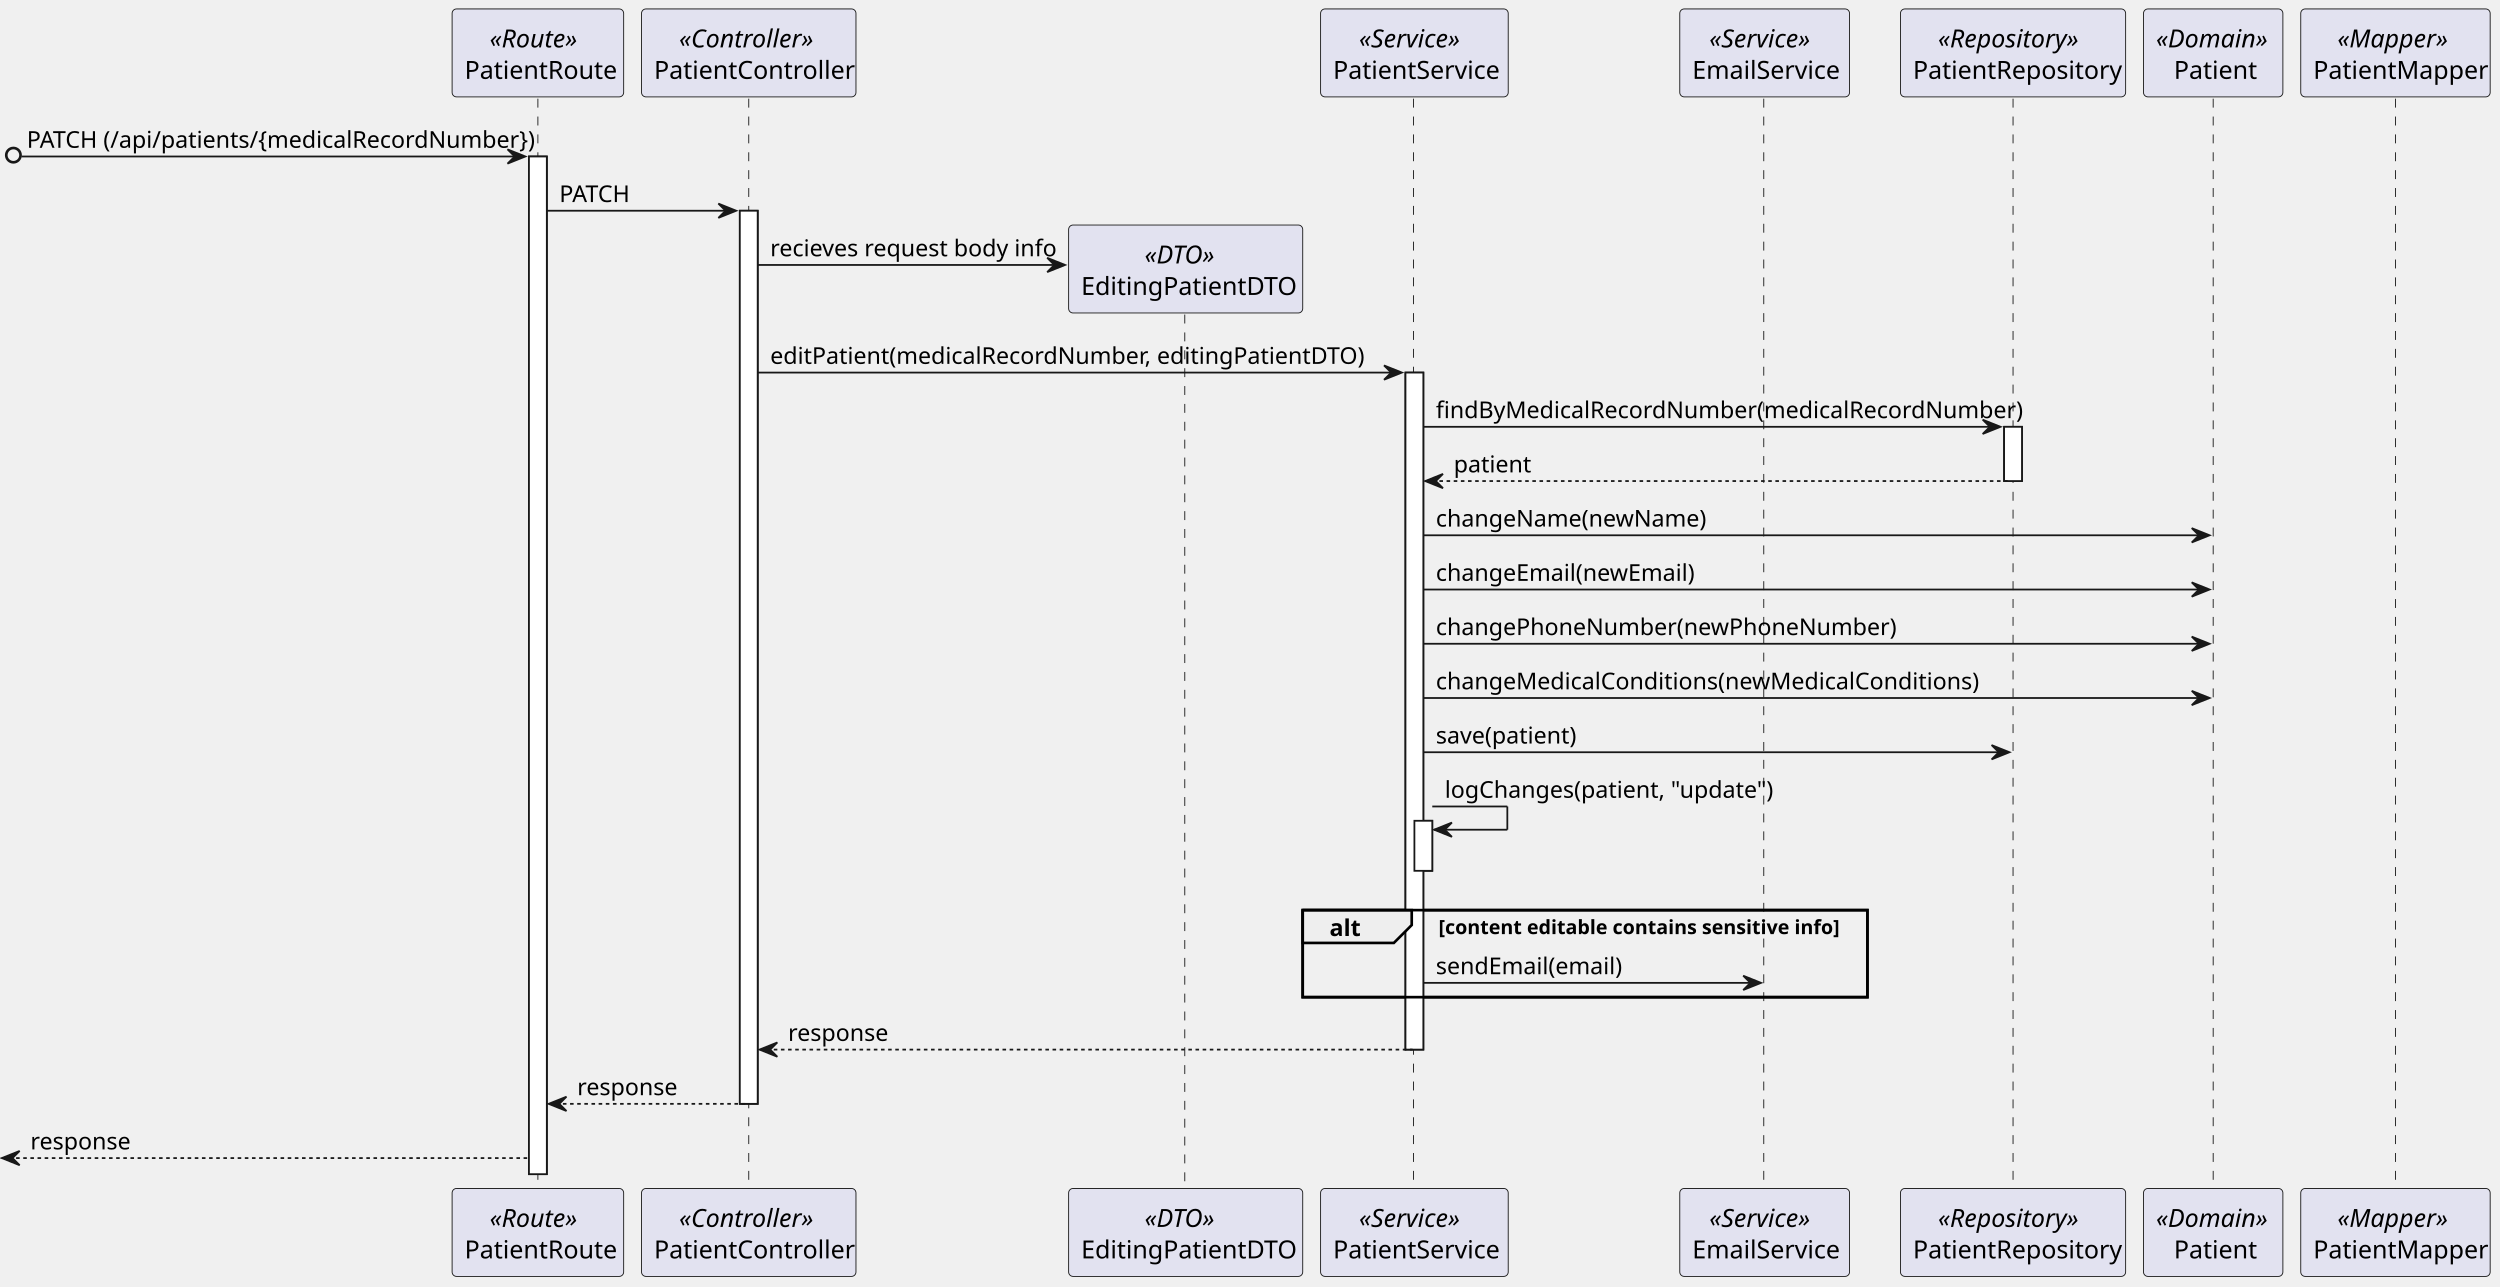
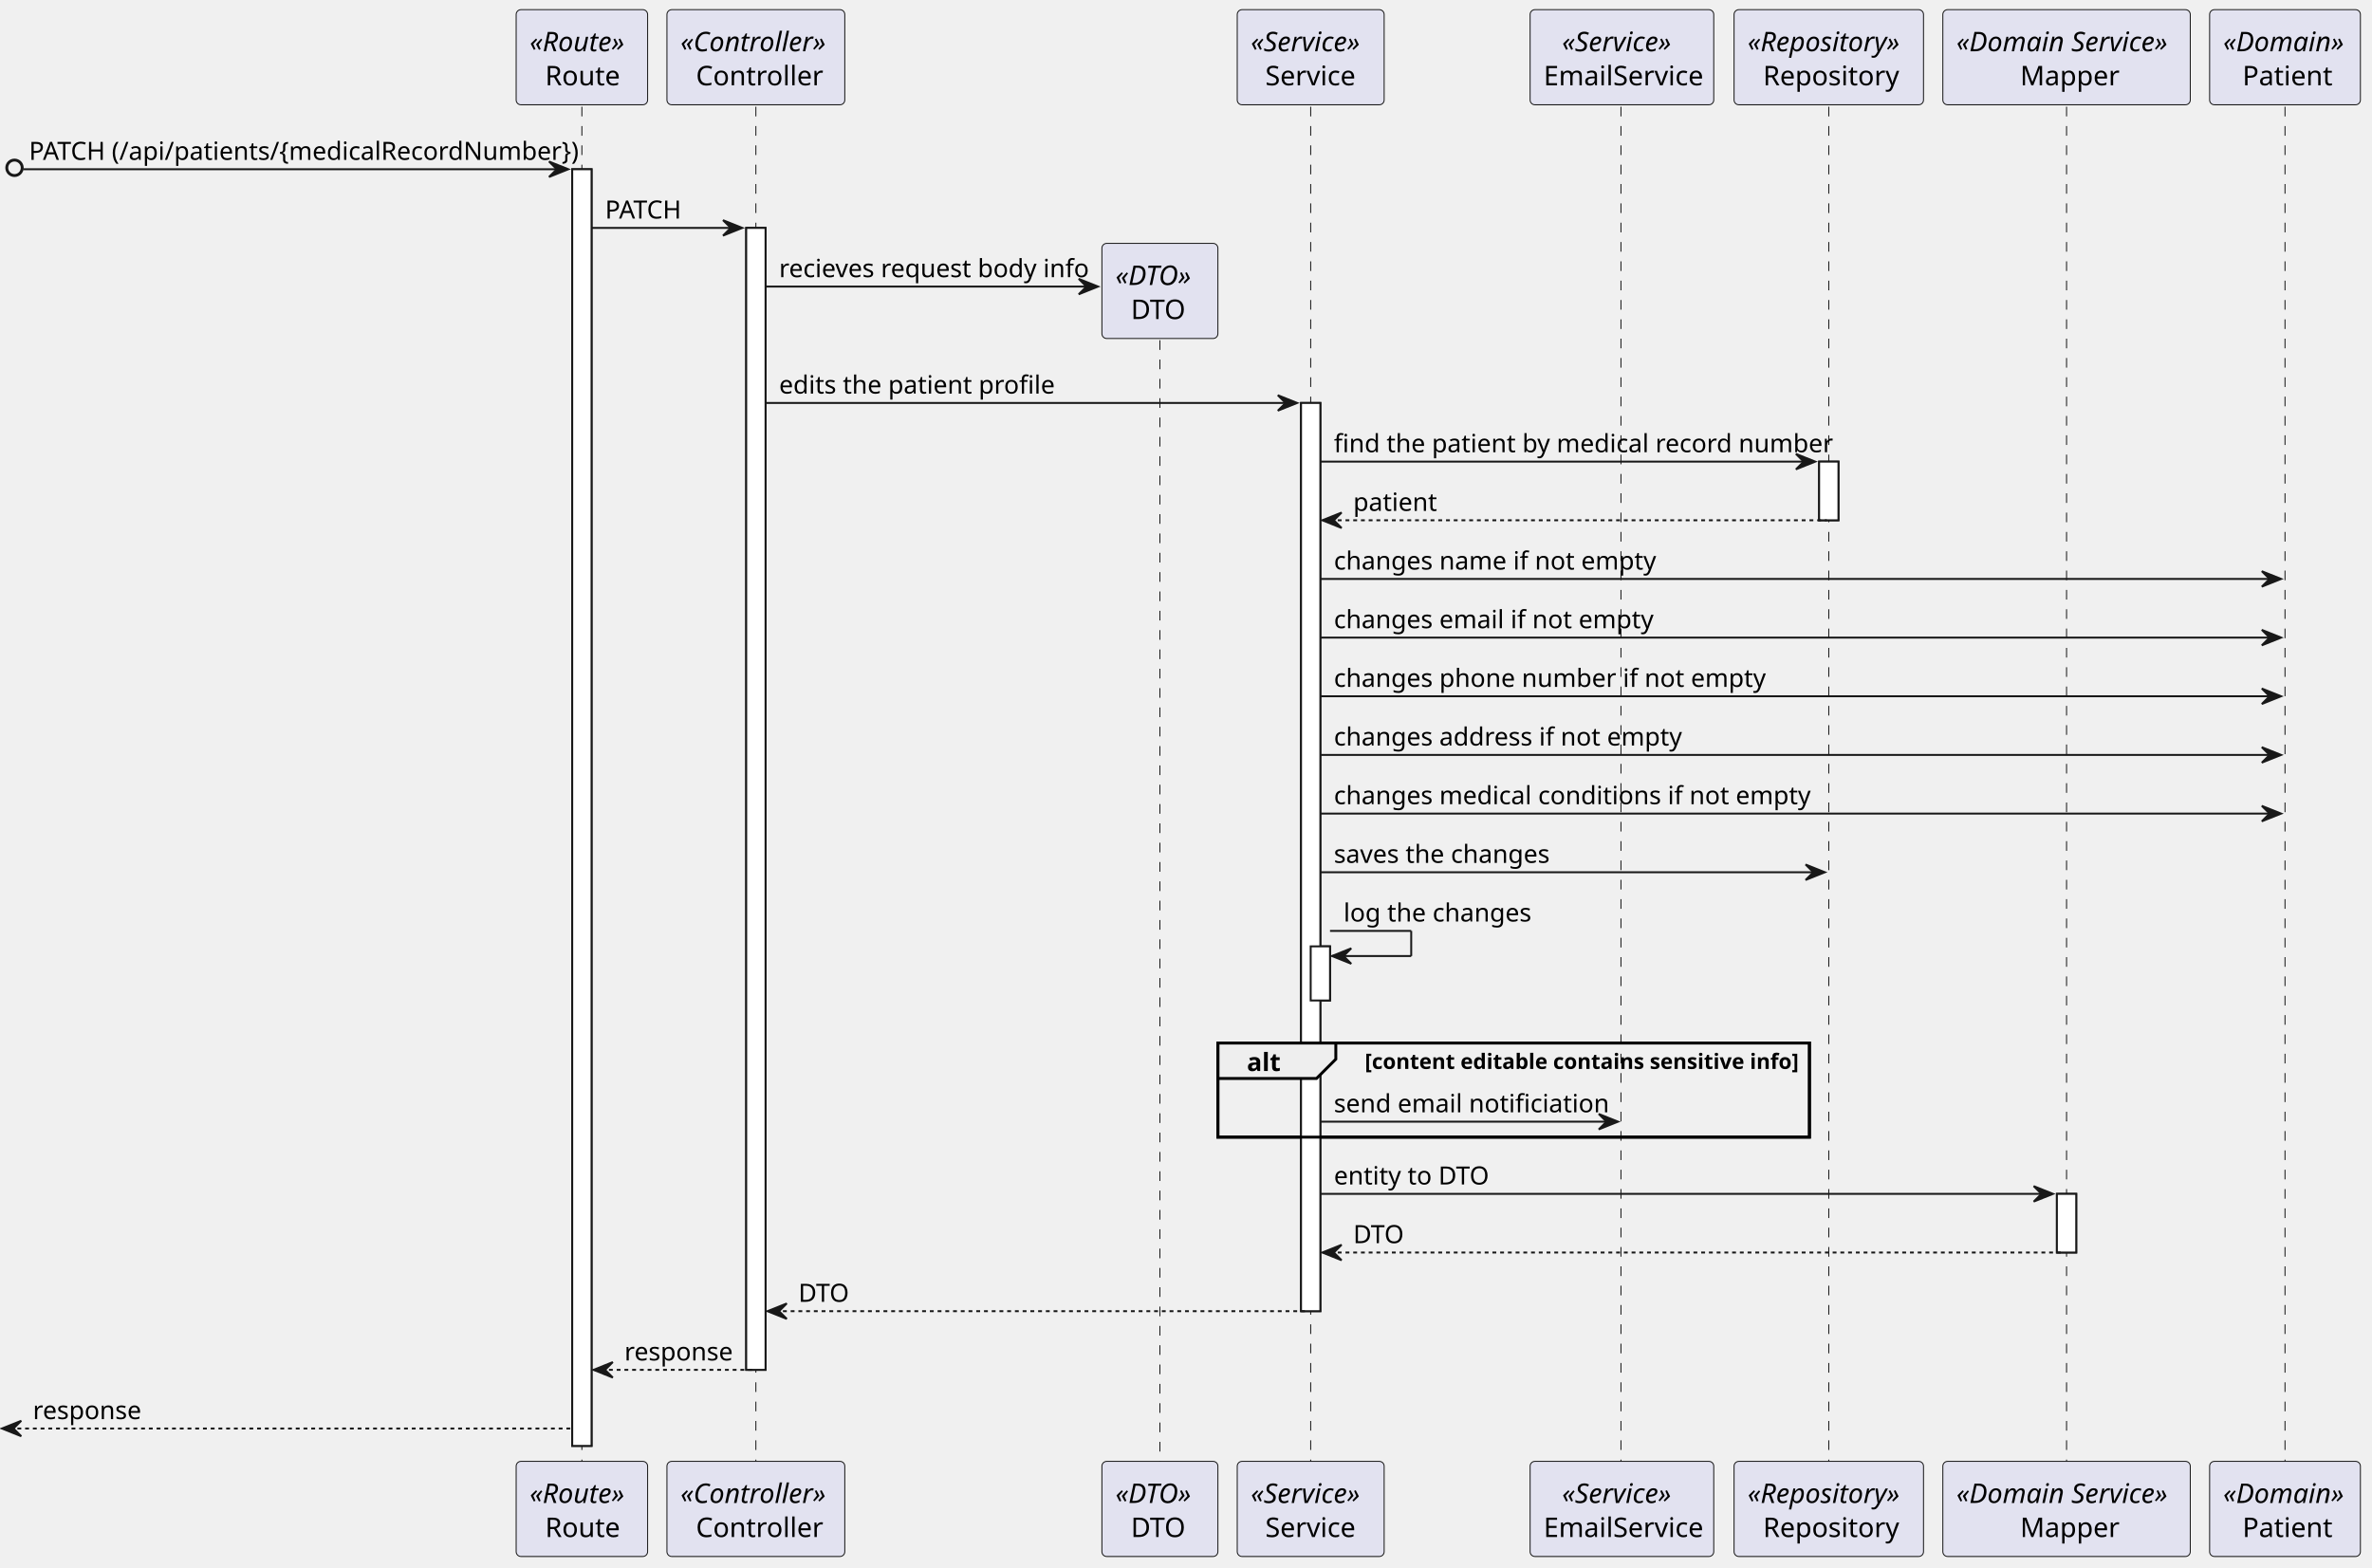
- <svg xmlns="http://www.w3.org/2000/svg" contentStyleType="text/css" height="720px" preserveAspectRatio="none" style="width:1399px;height:720px;background:#FFFFFF;" version="1.1" viewBox="0 0 1399 720" width="1399px" zoomAndPan="magnify">
+ <svg xmlns="http://www.w3.org/2000/svg" contentStyleType="text/css" height="811px" preserveAspectRatio="none" style="width:1227px;height:811px;background:#FFFFFF;" version="1.1" viewBox="0 0 1227 811" width="1227px" zoomAndPan="magnify">
  <defs />
  <g>
-     <rect fill="#FFFFFF" height="569.492" style="stroke:#181818;stroke-width:1.0;" width="10" x="296" y="87.57" />
-     <rect fill="#FFFFFF" height="499.789" style="stroke:#181818;stroke-width:1.0;" width="10" x="414" y="117.922" />
-     <rect fill="#FFFFFF" height="378.867" style="stroke:#181818;stroke-width:1.0;" width="10" x="786.5" y="208.492" />
-     <rect fill="#FFFFFF" height="28" style="stroke:#181818;stroke-width:1.0;" width="10" x="791.5" y="459.305" />
-     <rect fill="#FFFFFF" height="30.352" style="stroke:#181818;stroke-width:1.0;" width="10" x="1121.5" y="238.844" />
-     <rect fill="none" height="48.703" style="stroke:#000000;stroke-width:1.5;" width="316" x="729" y="509.305" />
-     <line style="stroke:#181818;stroke-width:0.5;stroke-dasharray:5.0,5.0;" x1="301" x2="301" y1="55.219" y2="666.062" />
-     <line style="stroke:#181818;stroke-width:0.5;stroke-dasharray:5.0,5.0;" x1="419" x2="419" y1="55.219" y2="666.062" />
-     <line style="stroke:#181818;stroke-width:0.5;stroke-dasharray:5.0,5.0;" x1="663" x2="663" y1="166.031" y2="666.062" />
-     <line style="stroke:#181818;stroke-width:0.5;stroke-dasharray:5.0,5.0;" x1="791" x2="791" y1="55.219" y2="666.062" />
-     <line style="stroke:#181818;stroke-width:0.5;stroke-dasharray:5.0,5.0;" x1="987" x2="987" y1="55.219" y2="666.062" />
-     <line style="stroke:#181818;stroke-width:0.5;stroke-dasharray:5.0,5.0;" x1="1126.5" x2="1126.5" y1="55.219" y2="666.062" />
-     <line style="stroke:#181818;stroke-width:0.5;stroke-dasharray:5.0,5.0;" x1="1238.5" x2="1238.5" y1="55.219" y2="666.062" />
-     <line style="stroke:#181818;stroke-width:0.5;stroke-dasharray:5.0,5.0;" x1="1340.5" x2="1340.5" y1="55.219" y2="666.062" />
-     <rect fill="#E2E2F0" height="49.219" rx="2.5" ry="2.5" style="stroke:#181818;stroke-width:0.5;" width="96" x="253" y="5" />
+     <rect fill="#FFFFFF" height="660.547" style="stroke:#181818;stroke-width:1.0;" width="10" x="296" y="87.57" />
+     <rect fill="#FFFFFF" height="590.844" style="stroke:#181818;stroke-width:1.0;" width="10" x="386" y="117.922" />
+     <rect fill="#FFFFFF" height="469.922" style="stroke:#181818;stroke-width:1.0;" width="10" x="673" y="208.492" />
+     <rect fill="#FFFFFF" height="28" style="stroke:#181818;stroke-width:1.0;" width="10" x="678" y="489.656" />
+     <rect fill="#FFFFFF" height="30.352" style="stroke:#181818;stroke-width:1.0;" width="10" x="941" y="238.844" />
+     <rect fill="#FFFFFF" height="30.352" style="stroke:#181818;stroke-width:1.0;" width="10" x="1064" y="617.711" />
+     <rect fill="none" height="48.703" style="stroke:#000000;stroke-width:1.5;" width="306" x="630" y="539.656" />
+     <line style="stroke:#181818;stroke-width:0.5;stroke-dasharray:5.0,5.0;" x1="301" x2="301" y1="55.219" y2="757.117" />
+     <line style="stroke:#181818;stroke-width:0.5;stroke-dasharray:5.0,5.0;" x1="391" x2="391" y1="55.219" y2="757.117" />
+     <line style="stroke:#181818;stroke-width:0.5;stroke-dasharray:5.0,5.0;" x1="600" x2="600" y1="166.031" y2="757.117" />
+     <line style="stroke:#181818;stroke-width:0.5;stroke-dasharray:5.0,5.0;" x1="678" x2="678" y1="55.219" y2="757.117" />
+     <line style="stroke:#181818;stroke-width:0.5;stroke-dasharray:5.0,5.0;" x1="838.5" x2="838.5" y1="55.219" y2="757.117" />
+     <line style="stroke:#181818;stroke-width:0.5;stroke-dasharray:5.0,5.0;" x1="946" x2="946" y1="55.219" y2="757.117" />
+     <line style="stroke:#181818;stroke-width:0.5;stroke-dasharray:5.0,5.0;" x1="1069" x2="1069" y1="55.219" y2="757.117" />
+     <line style="stroke:#181818;stroke-width:0.5;stroke-dasharray:5.0,5.0;" x1="1182" x2="1182" y1="55.219" y2="757.117" />
+     <rect fill="#E2E2F0" height="49.219" rx="2.5" ry="2.5" style="stroke:#181818;stroke-width:0.5;" width="68" x="267" y="5" />
    <text fill="#000000" font-family="sans-serif" font-size="14" font-style="italic" lengthAdjust="spacing" textLength="54" x="274" y="26.533">«Route»</text>
-     <text fill="#000000" font-family="sans-serif" font-size="14" lengthAdjust="spacing" textLength="82" x="260" y="44.143">PatientRoute</text>
-     <rect fill="#E2E2F0" height="49.219" rx="2.5" ry="2.5" style="stroke:#181818;stroke-width:0.5;" width="96" x="253" y="665.062" />
-     <text fill="#000000" font-family="sans-serif" font-size="14" font-style="italic" lengthAdjust="spacing" textLength="54" x="274" y="686.596">«Route»</text>
-     <text fill="#000000" font-family="sans-serif" font-size="14" lengthAdjust="spacing" textLength="82" x="260" y="704.205">PatientRoute</text>
-     <rect fill="#E2E2F0" height="49.219" rx="2.5" ry="2.5" style="stroke:#181818;stroke-width:0.5;" width="120" x="359" y="5" />
-     <text fill="#000000" font-family="sans-serif" font-size="14" font-style="italic" lengthAdjust="spacing" textLength="78" x="380" y="26.533">«Controller»</text>
-     <text fill="#000000" font-family="sans-serif" font-size="14" lengthAdjust="spacing" textLength="106" x="366" y="44.143">PatientController</text>
-     <rect fill="#E2E2F0" height="49.219" rx="2.5" ry="2.5" style="stroke:#181818;stroke-width:0.5;" width="120" x="359" y="665.062" />
-     <text fill="#000000" font-family="sans-serif" font-size="14" font-style="italic" lengthAdjust="spacing" textLength="78" x="380" y="686.596">«Controller»</text>
-     <text fill="#000000" font-family="sans-serif" font-size="14" lengthAdjust="spacing" textLength="106" x="366" y="704.205">PatientController</text>
-     <rect fill="#E2E2F0" height="49.219" rx="2.5" ry="2.5" style="stroke:#181818;stroke-width:0.5;" width="131" x="598" y="665.062" />
-     <text fill="#000000" font-family="sans-serif" font-size="14" font-style="italic" lengthAdjust="spacing" textLength="46" x="640.5" y="686.596">«DTO»</text>
-     <text fill="#000000" font-family="sans-serif" font-size="14" lengthAdjust="spacing" textLength="117" x="605" y="704.205">EditingPatientDTO</text>
-     <rect fill="#E2E2F0" height="49.219" rx="2.5" ry="2.5" style="stroke:#181818;stroke-width:0.5;" width="105" x="739" y="5" />
-     <text fill="#000000" font-family="sans-serif" font-size="14" font-style="italic" lengthAdjust="spacing" textLength="62" x="760.5" y="26.533">«Service»</text>
-     <text fill="#000000" font-family="sans-serif" font-size="14" lengthAdjust="spacing" textLength="91" x="746" y="44.143">PatientService</text>
-     <rect fill="#E2E2F0" height="49.219" rx="2.5" ry="2.5" style="stroke:#181818;stroke-width:0.5;" width="105" x="739" y="665.062" />
-     <text fill="#000000" font-family="sans-serif" font-size="14" font-style="italic" lengthAdjust="spacing" textLength="62" x="760.5" y="686.596">«Service»</text>
-     <text fill="#000000" font-family="sans-serif" font-size="14" lengthAdjust="spacing" textLength="91" x="746" y="704.205">PatientService</text>
-     <rect fill="#E2E2F0" height="49.219" rx="2.5" ry="2.5" style="stroke:#181818;stroke-width:0.5;" width="95" x="940" y="5" />
-     <text fill="#000000" font-family="sans-serif" font-size="14" font-style="italic" lengthAdjust="spacing" textLength="62" x="956.5" y="26.533">«Service»</text>
-     <text fill="#000000" font-family="sans-serif" font-size="14" lengthAdjust="spacing" textLength="81" x="947" y="44.143">EmailService</text>
-     <rect fill="#E2E2F0" height="49.219" rx="2.5" ry="2.5" style="stroke:#181818;stroke-width:0.5;" width="95" x="940" y="665.062" />
-     <text fill="#000000" font-family="sans-serif" font-size="14" font-style="italic" lengthAdjust="spacing" textLength="62" x="956.5" y="686.596">«Service»</text>
-     <text fill="#000000" font-family="sans-serif" font-size="14" lengthAdjust="spacing" textLength="81" x="947" y="704.205">EmailService</text>
-     <rect fill="#E2E2F0" height="49.219" rx="2.5" ry="2.5" style="stroke:#181818;stroke-width:0.5;" width="126" x="1063.5" y="5" />
-     <text fill="#000000" font-family="sans-serif" font-size="14" font-style="italic" lengthAdjust="spacing" textLength="84" x="1084.5" y="26.533">«Repository»</text>
-     <text fill="#000000" font-family="sans-serif" font-size="14" lengthAdjust="spacing" textLength="112" x="1070.5" y="44.143">PatientRepository</text>
-     <rect fill="#E2E2F0" height="49.219" rx="2.5" ry="2.5" style="stroke:#181818;stroke-width:0.5;" width="126" x="1063.5" y="665.062" />
-     <text fill="#000000" font-family="sans-serif" font-size="14" font-style="italic" lengthAdjust="spacing" textLength="84" x="1084.5" y="686.596">«Repository»</text>
-     <text fill="#000000" font-family="sans-serif" font-size="14" lengthAdjust="spacing" textLength="112" x="1070.5" y="704.205">PatientRepository</text>
-     <rect fill="#E2E2F0" height="49.219" rx="2.5" ry="2.5" style="stroke:#181818;stroke-width:0.5;" width="78" x="1199.5" y="5" />
-     <text fill="#000000" font-family="sans-serif" font-size="14" font-style="italic" lengthAdjust="spacing" textLength="64" x="1206.5" y="26.533">«Domain»</text>
-     <text fill="#000000" font-family="sans-serif" font-size="14" lengthAdjust="spacing" textLength="44" x="1216.5" y="44.143">Patient</text>
-     <rect fill="#E2E2F0" height="49.219" rx="2.5" ry="2.5" style="stroke:#181818;stroke-width:0.5;" width="78" x="1199.5" y="665.062" />
-     <text fill="#000000" font-family="sans-serif" font-size="14" font-style="italic" lengthAdjust="spacing" textLength="64" x="1206.5" y="686.596">«Domain»</text>
-     <text fill="#000000" font-family="sans-serif" font-size="14" lengthAdjust="spacing" textLength="44" x="1216.5" y="704.205">Patient</text>
-     <rect fill="#E2E2F0" height="49.219" rx="2.5" ry="2.5" style="stroke:#181818;stroke-width:0.5;" width="106" x="1287.5" y="5" />
-     <text fill="#000000" font-family="sans-serif" font-size="14" font-style="italic" lengthAdjust="spacing" textLength="65" x="1308" y="26.533">«Mapper»</text>
-     <text fill="#000000" font-family="sans-serif" font-size="14" lengthAdjust="spacing" textLength="92" x="1294.5" y="44.143">PatientMapper</text>
-     <rect fill="#E2E2F0" height="49.219" rx="2.5" ry="2.5" style="stroke:#181818;stroke-width:0.5;" width="106" x="1287.5" y="665.062" />
-     <text fill="#000000" font-family="sans-serif" font-size="14" font-style="italic" lengthAdjust="spacing" textLength="65" x="1308" y="686.596">«Mapper»</text>
-     <text fill="#000000" font-family="sans-serif" font-size="14" lengthAdjust="spacing" textLength="92" x="1294.5" y="704.205">PatientMapper</text>
-     <rect fill="#FFFFFF" height="569.492" style="stroke:#181818;stroke-width:1.0;" width="10" x="296" y="87.57" />
-     <rect fill="#FFFFFF" height="499.789" style="stroke:#181818;stroke-width:1.0;" width="10" x="414" y="117.922" />
-     <rect fill="#FFFFFF" height="378.867" style="stroke:#181818;stroke-width:1.0;" width="10" x="786.5" y="208.492" />
-     <rect fill="#FFFFFF" height="28" style="stroke:#181818;stroke-width:1.0;" width="10" x="791.5" y="459.305" />
-     <rect fill="#FFFFFF" height="30.352" style="stroke:#181818;stroke-width:1.0;" width="10" x="1121.5" y="238.844" />
+     <text fill="#000000" font-family="sans-serif" font-size="14" lengthAdjust="spacing" textLength="38" x="282" y="44.143">Route</text>
+     <rect fill="#E2E2F0" height="49.219" rx="2.5" ry="2.5" style="stroke:#181818;stroke-width:0.5;" width="68" x="267" y="756.117" />
+     <text fill="#000000" font-family="sans-serif" font-size="14" font-style="italic" lengthAdjust="spacing" textLength="54" x="274" y="777.65">«Route»</text>
+     <text fill="#000000" font-family="sans-serif" font-size="14" lengthAdjust="spacing" textLength="38" x="282" y="795.26">Route</text>
+     <rect fill="#E2E2F0" height="49.219" rx="2.5" ry="2.5" style="stroke:#181818;stroke-width:0.5;" width="92" x="345" y="5" />
+     <text fill="#000000" font-family="sans-serif" font-size="14" font-style="italic" lengthAdjust="spacing" textLength="78" x="352" y="26.533">«Controller»</text>
+     <text fill="#000000" font-family="sans-serif" font-size="14" lengthAdjust="spacing" textLength="62" x="360" y="44.143">Controller</text>
+     <rect fill="#E2E2F0" height="49.219" rx="2.5" ry="2.5" style="stroke:#181818;stroke-width:0.5;" width="92" x="345" y="756.117" />
+     <text fill="#000000" font-family="sans-serif" font-size="14" font-style="italic" lengthAdjust="spacing" textLength="78" x="352" y="777.65">«Controller»</text>
+     <text fill="#000000" font-family="sans-serif" font-size="14" lengthAdjust="spacing" textLength="62" x="360" y="795.26">Controller</text>
+     <rect fill="#E2E2F0" height="49.219" rx="2.5" ry="2.5" style="stroke:#181818;stroke-width:0.5;" width="60" x="570" y="756.117" />
+     <text fill="#000000" font-family="sans-serif" font-size="14" font-style="italic" lengthAdjust="spacing" textLength="46" x="577" y="777.65">«DTO»</text>
+     <text fill="#000000" font-family="sans-serif" font-size="14" lengthAdjust="spacing" textLength="30" x="585" y="795.26">DTO</text>
+     <rect fill="#E2E2F0" height="49.219" rx="2.5" ry="2.5" style="stroke:#181818;stroke-width:0.5;" width="76" x="640" y="5" />
+     <text fill="#000000" font-family="sans-serif" font-size="14" font-style="italic" lengthAdjust="spacing" textLength="62" x="647" y="26.533">«Service»</text>
+     <text fill="#000000" font-family="sans-serif" font-size="14" lengthAdjust="spacing" textLength="47" x="654.5" y="44.143">Service</text>
+     <rect fill="#E2E2F0" height="49.219" rx="2.5" ry="2.5" style="stroke:#181818;stroke-width:0.5;" width="76" x="640" y="756.117" />
+     <text fill="#000000" font-family="sans-serif" font-size="14" font-style="italic" lengthAdjust="spacing" textLength="62" x="647" y="777.65">«Service»</text>
+     <text fill="#000000" font-family="sans-serif" font-size="14" lengthAdjust="spacing" textLength="47" x="654.5" y="795.26">Service</text>
+     <rect fill="#E2E2F0" height="49.219" rx="2.5" ry="2.5" style="stroke:#181818;stroke-width:0.5;" width="95" x="791.5" y="5" />
+     <text fill="#000000" font-family="sans-serif" font-size="14" font-style="italic" lengthAdjust="spacing" textLength="62" x="808" y="26.533">«Service»</text>
+     <text fill="#000000" font-family="sans-serif" font-size="14" lengthAdjust="spacing" textLength="81" x="798.5" y="44.143">EmailService</text>
+     <rect fill="#E2E2F0" height="49.219" rx="2.5" ry="2.5" style="stroke:#181818;stroke-width:0.5;" width="95" x="791.5" y="756.117" />
+     <text fill="#000000" font-family="sans-serif" font-size="14" font-style="italic" lengthAdjust="spacing" textLength="62" x="808" y="777.65">«Service»</text>
+     <text fill="#000000" font-family="sans-serif" font-size="14" lengthAdjust="spacing" textLength="81" x="798.5" y="795.26">EmailService</text>
+     <rect fill="#E2E2F0" height="49.219" rx="2.5" ry="2.5" style="stroke:#181818;stroke-width:0.5;" width="98" x="897" y="5" />
+     <text fill="#000000" font-family="sans-serif" font-size="14" font-style="italic" lengthAdjust="spacing" textLength="84" x="904" y="26.533">«Repository»</text>
+     <text fill="#000000" font-family="sans-serif" font-size="14" lengthAdjust="spacing" textLength="68" x="912" y="44.143">Repository</text>
+     <rect fill="#E2E2F0" height="49.219" rx="2.5" ry="2.5" style="stroke:#181818;stroke-width:0.5;" width="98" x="897" y="756.117" />
+     <text fill="#000000" font-family="sans-serif" font-size="14" font-style="italic" lengthAdjust="spacing" textLength="84" x="904" y="777.65">«Repository»</text>
+     <text fill="#000000" font-family="sans-serif" font-size="14" lengthAdjust="spacing" textLength="68" x="912" y="795.26">Repository</text>
+     <rect fill="#E2E2F0" height="49.219" rx="2.5" ry="2.5" style="stroke:#181818;stroke-width:0.5;" width="128" x="1005" y="5" />
+     <text fill="#000000" font-family="sans-serif" font-size="14" font-style="italic" lengthAdjust="spacing" textLength="114" x="1012" y="26.533">«Domain Service»</text>
+     <text fill="#000000" font-family="sans-serif" font-size="14" lengthAdjust="spacing" textLength="48" x="1045" y="44.143">Mapper</text>
+     <rect fill="#E2E2F0" height="49.219" rx="2.5" ry="2.5" style="stroke:#181818;stroke-width:0.5;" width="128" x="1005" y="756.117" />
+     <text fill="#000000" font-family="sans-serif" font-size="14" font-style="italic" lengthAdjust="spacing" textLength="114" x="1012" y="777.65">«Domain Service»</text>
+     <text fill="#000000" font-family="sans-serif" font-size="14" lengthAdjust="spacing" textLength="48" x="1045" y="795.26">Mapper</text>
+     <rect fill="#E2E2F0" height="49.219" rx="2.5" ry="2.5" style="stroke:#181818;stroke-width:0.5;" width="78" x="1143" y="5" />
+     <text fill="#000000" font-family="sans-serif" font-size="14" font-style="italic" lengthAdjust="spacing" textLength="64" x="1150" y="26.533">«Domain»</text>
+     <text fill="#000000" font-family="sans-serif" font-size="14" lengthAdjust="spacing" textLength="44" x="1160" y="44.143">Patient</text>
+     <rect fill="#E2E2F0" height="49.219" rx="2.5" ry="2.5" style="stroke:#181818;stroke-width:0.5;" width="78" x="1143" y="756.117" />
+     <text fill="#000000" font-family="sans-serif" font-size="14" font-style="italic" lengthAdjust="spacing" textLength="64" x="1150" y="777.65">«Domain»</text>
+     <text fill="#000000" font-family="sans-serif" font-size="14" lengthAdjust="spacing" textLength="44" x="1160" y="795.26">Patient</text>
+     <rect fill="#FFFFFF" height="660.547" style="stroke:#181818;stroke-width:1.0;" width="10" x="296" y="87.57" />
+     <rect fill="#FFFFFF" height="590.844" style="stroke:#181818;stroke-width:1.0;" width="10" x="386" y="117.922" />
+     <rect fill="#FFFFFF" height="469.922" style="stroke:#181818;stroke-width:1.0;" width="10" x="673" y="208.492" />
+     <rect fill="#FFFFFF" height="28" style="stroke:#181818;stroke-width:1.0;" width="10" x="678" y="489.656" />
+     <rect fill="#FFFFFF" height="30.352" style="stroke:#181818;stroke-width:1.0;" width="10" x="941" y="238.844" />
+     <rect fill="#FFFFFF" height="30.352" style="stroke:#181818;stroke-width:1.0;" width="10" x="1064" y="617.711" />
    <ellipse cx="7.5" cy="86.82" fill="none" rx="4" ry="4" style="stroke:#181818;stroke-width:1.5;" />
    <polygon fill="#181818" points="284,83.57,294,87.57,284,91.57,288,87.57" style="stroke:#181818;stroke-width:1.0;" />
    <line style="stroke:#181818;stroke-width:1.0;" x1="12" x2="290" y1="87.57" y2="87.57" />
    <text fill="#000000" font-family="sans-serif" font-size="13" lengthAdjust="spacing" textLength="269" x="15" y="82.714">PATCH (/api/patients/{medicalRecordNumber})</text>
-     <polygon fill="#181818" points="402,113.922,412,117.922,402,121.922,406,117.922" style="stroke:#181818;stroke-width:1.0;" />
-     <line style="stroke:#181818;stroke-width:1.0;" x1="306" x2="408" y1="117.922" y2="117.922" />
+     <polygon fill="#181818" points="374,113.922,384,117.922,374,121.922,378,117.922" style="stroke:#181818;stroke-width:1.0;" />
+     <line style="stroke:#181818;stroke-width:1.0;" x1="306" x2="380" y1="117.922" y2="117.922" />
    <text fill="#000000" font-family="sans-serif" font-size="13" lengthAdjust="spacing" textLength="43" x="313" y="113.065">PATCH</text>
-     <polygon fill="#181818" points="586,144.273,596,148.273,586,152.273,590,148.273" style="stroke:#181818;stroke-width:1.0;" />
-     <line style="stroke:#181818;stroke-width:1.0;" x1="424" x2="592" y1="148.273" y2="148.273" />
-     <text fill="#000000" font-family="sans-serif" font-size="13" lengthAdjust="spacing" textLength="150" x="431" y="143.417">recieves request body info</text>
-     <rect fill="#E2E2F0" height="49.219" rx="2.5" ry="2.5" style="stroke:#181818;stroke-width:0.5;" width="131" x="598" y="125.922" />
-     <text fill="#000000" font-family="sans-serif" font-size="14" font-style="italic" lengthAdjust="spacing" textLength="46" x="640.5" y="147.455">«DTO»</text>
-     <text fill="#000000" font-family="sans-serif" font-size="14" lengthAdjust="spacing" textLength="117" x="605" y="165.065">EditingPatientDTO</text>
-     <polygon fill="#181818" points="774.5,204.492,784.5,208.492,774.5,212.492,778.5,208.492" style="stroke:#181818;stroke-width:1.0;" />
-     <line style="stroke:#181818;stroke-width:1.0;" x1="424" x2="780.5" y1="208.492" y2="208.492" />
-     <text fill="#000000" font-family="sans-serif" font-size="13" lengthAdjust="spacing" textLength="314" x="431" y="203.636">editPatient(medicalRecordNumber, editingPatientDTO)</text>
-     <polygon fill="#181818" points="1109.5,234.844,1119.5,238.844,1109.5,242.844,1113.5,238.844" style="stroke:#181818;stroke-width:1.0;" />
-     <line style="stroke:#181818;stroke-width:1.0;" x1="796.5" x2="1115.5" y1="238.844" y2="238.844" />
-     <text fill="#000000" font-family="sans-serif" font-size="13" lengthAdjust="spacing" textLength="306" x="803.5" y="233.987">findByMedicalRecordNumber(medicalRecordNumber)</text>
-     <polygon fill="#181818" points="807.5,265.195,797.5,269.195,807.5,273.195,803.5,269.195" style="stroke:#181818;stroke-width:1.0;" />
-     <line style="stroke:#181818;stroke-width:1.0;stroke-dasharray:2.0,2.0;" x1="801.5" x2="1125.5" y1="269.195" y2="269.195" />
-     <text fill="#000000" font-family="sans-serif" font-size="13" lengthAdjust="spacing" textLength="39" x="813.5" y="264.339">patient</text>
-     <polygon fill="#181818" points="1226.5,295.547,1236.5,299.547,1226.5,303.547,1230.5,299.547" style="stroke:#181818;stroke-width:1.0;" />
-     <line style="stroke:#181818;stroke-width:1.0;" x1="796.5" x2="1232.5" y1="299.547" y2="299.547" />
-     <text fill="#000000" font-family="sans-serif" font-size="13" lengthAdjust="spacing" textLength="141" x="803.5" y="294.69">changeName(newName)</text>
-     <polygon fill="#181818" points="1226.5,325.898,1236.5,329.898,1226.5,333.898,1230.5,329.898" style="stroke:#181818;stroke-width:1.0;" />
-     <line style="stroke:#181818;stroke-width:1.0;" x1="796.5" x2="1232.5" y1="329.898" y2="329.898" />
-     <text fill="#000000" font-family="sans-serif" font-size="13" lengthAdjust="spacing" textLength="139" x="803.5" y="325.042">changeEmail(newEmail)</text>
-     <polygon fill="#181818" points="1226.5,356.25,1236.5,360.25,1226.5,364.25,1230.5,360.25" style="stroke:#181818;stroke-width:1.0;" />
-     <line style="stroke:#181818;stroke-width:1.0;" x1="796.5" x2="1232.5" y1="360.25" y2="360.25" />
-     <text fill="#000000" font-family="sans-serif" font-size="13" lengthAdjust="spacing" textLength="237" x="803.5" y="355.394">changePhoneNumber(newPhoneNumber)</text>
-     <polygon fill="#181818" points="1226.5,386.602,1236.5,390.602,1226.5,394.602,1230.5,390.602" style="stroke:#181818;stroke-width:1.0;" />
-     <line style="stroke:#181818;stroke-width:1.0;" x1="796.5" x2="1232.5" y1="390.602" y2="390.602" />
-     <text fill="#000000" font-family="sans-serif" font-size="13" lengthAdjust="spacing" textLength="285" x="803.5" y="385.745">changeMedicalConditions(newMedicalConditions)</text>
-     <polygon fill="#181818" points="1114.5,416.953,1124.5,420.953,1114.5,424.953,1118.5,420.953" style="stroke:#181818;stroke-width:1.0;" />
-     <line style="stroke:#181818;stroke-width:1.0;" x1="796.5" x2="1120.5" y1="420.953" y2="420.953" />
-     <text fill="#000000" font-family="sans-serif" font-size="13" lengthAdjust="spacing" textLength="73" x="803.5" y="416.097">save(patient)</text>
-     <line style="stroke:#181818;stroke-width:1.0;" x1="801.5" x2="843.5" y1="451.305" y2="451.305" />
-     <line style="stroke:#181818;stroke-width:1.0;" x1="843.5" x2="843.5" y1="451.305" y2="464.305" />
-     <line style="stroke:#181818;stroke-width:1.0;" x1="802.5" x2="843.5" y1="464.305" y2="464.305" />
-     <polygon fill="#181818" points="812.5,460.305,802.5,464.305,812.5,468.305,808.5,464.305" style="stroke:#181818;stroke-width:1.0;" />
-     <text fill="#000000" font-family="sans-serif" font-size="13" lengthAdjust="spacing" textLength="172" x="808.5" y="446.448">logChanges(patient, "update")</text>
-     <path d="M729,509.305 L790,509.305 L790,517.656 L780,527.656 L729,527.656 L729,509.305 " fill="#EEEEEE" style="stroke:#000000;stroke-width:1.5;" />
-     <rect fill="none" height="48.703" style="stroke:#000000;stroke-width:1.5;" width="316" x="729" y="509.305" />
-     <text fill="#000000" font-family="sans-serif" font-size="13" font-weight="bold" lengthAdjust="spacing" textLength="16" x="744" y="523.8">alt</text>
-     <text fill="#000000" font-family="sans-serif" font-size="11" font-weight="bold" lengthAdjust="spacing" textLength="225" x="805" y="522.724">[content editable contains sensitive info]</text>
-     <polygon fill="#181818" points="975.5,546.008,985.5,550.008,975.5,554.008,979.5,550.008" style="stroke:#181818;stroke-width:1.0;" />
-     <line style="stroke:#181818;stroke-width:1.0;" x1="796.5" x2="981.5" y1="550.008" y2="550.008" />
-     <text fill="#000000" font-family="sans-serif" font-size="13" lengthAdjust="spacing" textLength="100" x="803.5" y="545.151">sendEmail(email)</text>
-     <polygon fill="#181818" points="435,583.359,425,587.359,435,591.359,431,587.359" style="stroke:#181818;stroke-width:1.0;" />
-     <line style="stroke:#181818;stroke-width:1.0;stroke-dasharray:2.0,2.0;" x1="429" x2="790.5" y1="587.359" y2="587.359" />
-     <text fill="#000000" font-family="sans-serif" font-size="13" lengthAdjust="spacing" textLength="53" x="441" y="582.503">response</text>
-     <polygon fill="#181818" points="317,613.711,307,617.711,317,621.711,313,617.711" style="stroke:#181818;stroke-width:1.0;" />
-     <line style="stroke:#181818;stroke-width:1.0;stroke-dasharray:2.0,2.0;" x1="311" x2="418" y1="617.711" y2="617.711" />
-     <text fill="#000000" font-family="sans-serif" font-size="13" lengthAdjust="spacing" textLength="53" x="323" y="612.855">response</text>
-     <polygon fill="#181818" points="11,644.062,1,648.062,11,652.062,7,648.062" style="stroke:#181818;stroke-width:1.0;" />
-     <line style="stroke:#181818;stroke-width:1.0;stroke-dasharray:2.0,2.0;" x1="5" x2="295" y1="648.062" y2="648.062" />
-     <text fill="#000000" font-family="sans-serif" font-size="13" lengthAdjust="spacing" textLength="53" x="17" y="643.206">response</text>
+     <polygon fill="#181818" points="558,144.273,568,148.273,558,152.273,562,148.273" style="stroke:#181818;stroke-width:1.0;" />
+     <line style="stroke:#181818;stroke-width:1.0;" x1="396" x2="564" y1="148.273" y2="148.273" />
+     <text fill="#000000" font-family="sans-serif" font-size="13" lengthAdjust="spacing" textLength="150" x="403" y="143.417">recieves request body info</text>
+     <rect fill="#E2E2F0" height="49.219" rx="2.5" ry="2.5" style="stroke:#181818;stroke-width:0.5;" width="60" x="570" y="125.922" />
+     <text fill="#000000" font-family="sans-serif" font-size="14" font-style="italic" lengthAdjust="spacing" textLength="46" x="577" y="147.455">«DTO»</text>
+     <text fill="#000000" font-family="sans-serif" font-size="14" lengthAdjust="spacing" textLength="30" x="585" y="165.065">DTO</text>
+     <polygon fill="#181818" points="661,204.492,671,208.492,661,212.492,665,208.492" style="stroke:#181818;stroke-width:1.0;" />
+     <line style="stroke:#181818;stroke-width:1.0;" x1="396" x2="667" y1="208.492" y2="208.492" />
+     <text fill="#000000" font-family="sans-serif" font-size="13" lengthAdjust="spacing" textLength="131" x="403" y="203.636">edits the patient profile</text>
+     <polygon fill="#181818" points="929,234.844,939,238.844,929,242.844,933,238.844" style="stroke:#181818;stroke-width:1.0;" />
+     <line style="stroke:#181818;stroke-width:1.0;" x1="683" x2="935" y1="238.844" y2="238.844" />
+     <text fill="#000000" font-family="sans-serif" font-size="13" lengthAdjust="spacing" textLength="239" x="690" y="233.987">find the patient by medical record number</text>
+     <polygon fill="#181818" points="694,265.195,684,269.195,694,273.195,690,269.195" style="stroke:#181818;stroke-width:1.0;" />
+     <line style="stroke:#181818;stroke-width:1.0;stroke-dasharray:2.0,2.0;" x1="688" x2="945" y1="269.195" y2="269.195" />
+     <text fill="#000000" font-family="sans-serif" font-size="13" lengthAdjust="spacing" textLength="39" x="700" y="264.339">patient</text>
+     <polygon fill="#181818" points="1170,295.547,1180,299.547,1170,303.547,1174,299.547" style="stroke:#181818;stroke-width:1.0;" />
+     <line style="stroke:#181818;stroke-width:1.0;" x1="683" x2="1176" y1="299.547" y2="299.547" />
+     <text fill="#000000" font-family="sans-serif" font-size="13" lengthAdjust="spacing" textLength="157" x="690" y="294.69">changes name if not empty</text>
+     <polygon fill="#181818" points="1170,325.898,1180,329.898,1170,333.898,1174,329.898" style="stroke:#181818;stroke-width:1.0;" />
+     <line style="stroke:#181818;stroke-width:1.0;" x1="683" x2="1176" y1="329.898" y2="329.898" />
+     <text fill="#000000" font-family="sans-serif" font-size="13" lengthAdjust="spacing" textLength="156" x="690" y="325.042">changes email if not empty</text>
+     <polygon fill="#181818" points="1170,356.25,1180,360.25,1170,364.25,1174,360.25" style="stroke:#181818;stroke-width:1.0;" />
+     <line style="stroke:#181818;stroke-width:1.0;" x1="683" x2="1176" y1="360.25" y2="360.25" />
+     <text fill="#000000" font-family="sans-serif" font-size="13" lengthAdjust="spacing" textLength="207" x="690" y="355.394">changes phone number if not empty</text>
+     <polygon fill="#181818" points="1170,386.602,1180,390.602,1170,394.602,1174,390.602" style="stroke:#181818;stroke-width:1.0;" />
+     <line style="stroke:#181818;stroke-width:1.0;" x1="683" x2="1176" y1="390.602" y2="390.602" />
+     <text fill="#000000" font-family="sans-serif" font-size="13" lengthAdjust="spacing" textLength="171" x="690" y="385.745">changes address if not empty</text>
+     <polygon fill="#181818" points="1170,416.953,1180,420.953,1170,424.953,1174,420.953" style="stroke:#181818;stroke-width:1.0;" />
+     <line style="stroke:#181818;stroke-width:1.0;" x1="683" x2="1176" y1="420.953" y2="420.953" />
+     <text fill="#000000" font-family="sans-serif" font-size="13" lengthAdjust="spacing" textLength="233" x="690" y="416.097">changes medical conditions if not empty</text>
+     <polygon fill="#181818" points="934,447.305,944,451.305,934,455.305,938,451.305" style="stroke:#181818;stroke-width:1.0;" />
+     <line style="stroke:#181818;stroke-width:1.0;" x1="683" x2="940" y1="451.305" y2="451.305" />
+     <text fill="#000000" font-family="sans-serif" font-size="13" lengthAdjust="spacing" textLength="108" x="690" y="446.448">saves the changes</text>
+     <line style="stroke:#181818;stroke-width:1.0;" x1="688" x2="730" y1="481.656" y2="481.656" />
+     <line style="stroke:#181818;stroke-width:1.0;" x1="730" x2="730" y1="481.656" y2="494.656" />
+     <line style="stroke:#181818;stroke-width:1.0;" x1="689" x2="730" y1="494.656" y2="494.656" />
+     <polygon fill="#181818" points="699,490.656,689,494.656,699,498.656,695,494.656" style="stroke:#181818;stroke-width:1.0;" />
+     <text fill="#000000" font-family="sans-serif" font-size="13" lengthAdjust="spacing" textLength="92" x="695" y="476.8">log the changes</text>
+     <path d="M630,539.656 L691,539.656 L691,548.008 L681,558.008 L630,558.008 L630,539.656 " fill="#EEEEEE" style="stroke:#000000;stroke-width:1.5;" />
+     <rect fill="none" height="48.703" style="stroke:#000000;stroke-width:1.5;" width="306" x="630" y="539.656" />
+     <text fill="#000000" font-family="sans-serif" font-size="13" font-weight="bold" lengthAdjust="spacing" textLength="16" x="645" y="554.151">alt</text>
+     <text fill="#000000" font-family="sans-serif" font-size="11" font-weight="bold" lengthAdjust="spacing" textLength="225" x="706" y="553.075">[content editable contains sensitive info]</text>
+     <polygon fill="#181818" points="827,576.359,837,580.359,827,584.359,831,580.359" style="stroke:#181818;stroke-width:1.0;" />
+     <line style="stroke:#181818;stroke-width:1.0;" x1="683" x2="833" y1="580.359" y2="580.359" />
+     <text fill="#000000" font-family="sans-serif" font-size="13" lengthAdjust="spacing" textLength="132" x="690" y="575.503">send email notificiation</text>
+     <polygon fill="#181818" points="1052,613.711,1062,617.711,1052,621.711,1056,617.711" style="stroke:#181818;stroke-width:1.0;" />
+     <line style="stroke:#181818;stroke-width:1.0;" x1="683" x2="1058" y1="617.711" y2="617.711" />
+     <text fill="#000000" font-family="sans-serif" font-size="13" lengthAdjust="spacing" textLength="77" x="690" y="612.855">entity to DTO</text>
+     <polygon fill="#181818" points="694,644.062,684,648.062,694,652.062,690,648.062" style="stroke:#181818;stroke-width:1.0;" />
+     <line style="stroke:#181818;stroke-width:1.0;stroke-dasharray:2.0,2.0;" x1="688" x2="1068" y1="648.062" y2="648.062" />
+     <text fill="#000000" font-family="sans-serif" font-size="13" lengthAdjust="spacing" textLength="26" x="700" y="643.206">DTO</text>
+     <polygon fill="#181818" points="407,674.414,397,678.414,407,682.414,403,678.414" style="stroke:#181818;stroke-width:1.0;" />
+     <line style="stroke:#181818;stroke-width:1.0;stroke-dasharray:2.0,2.0;" x1="401" x2="677" y1="678.414" y2="678.414" />
+     <text fill="#000000" font-family="sans-serif" font-size="13" lengthAdjust="spacing" textLength="26" x="413" y="673.558">DTO</text>
+     <polygon fill="#181818" points="317,704.766,307,708.766,317,712.766,313,708.766" style="stroke:#181818;stroke-width:1.0;" />
+     <line style="stroke:#181818;stroke-width:1.0;stroke-dasharray:2.0,2.0;" x1="311" x2="390" y1="708.766" y2="708.766" />
+     <text fill="#000000" font-family="sans-serif" font-size="13" lengthAdjust="spacing" textLength="53" x="323" y="703.909">response</text>
+     <polygon fill="#181818" points="11,735.117,1,739.117,11,743.117,7,739.117" style="stroke:#181818;stroke-width:1.0;" />
+     <line style="stroke:#181818;stroke-width:1.0;stroke-dasharray:2.0,2.0;" x1="5" x2="295" y1="739.117" y2="739.117" />
+     <text fill="#000000" font-family="sans-serif" font-size="13" lengthAdjust="spacing" textLength="53" x="17" y="734.261">response</text>
  </g>
</svg>
